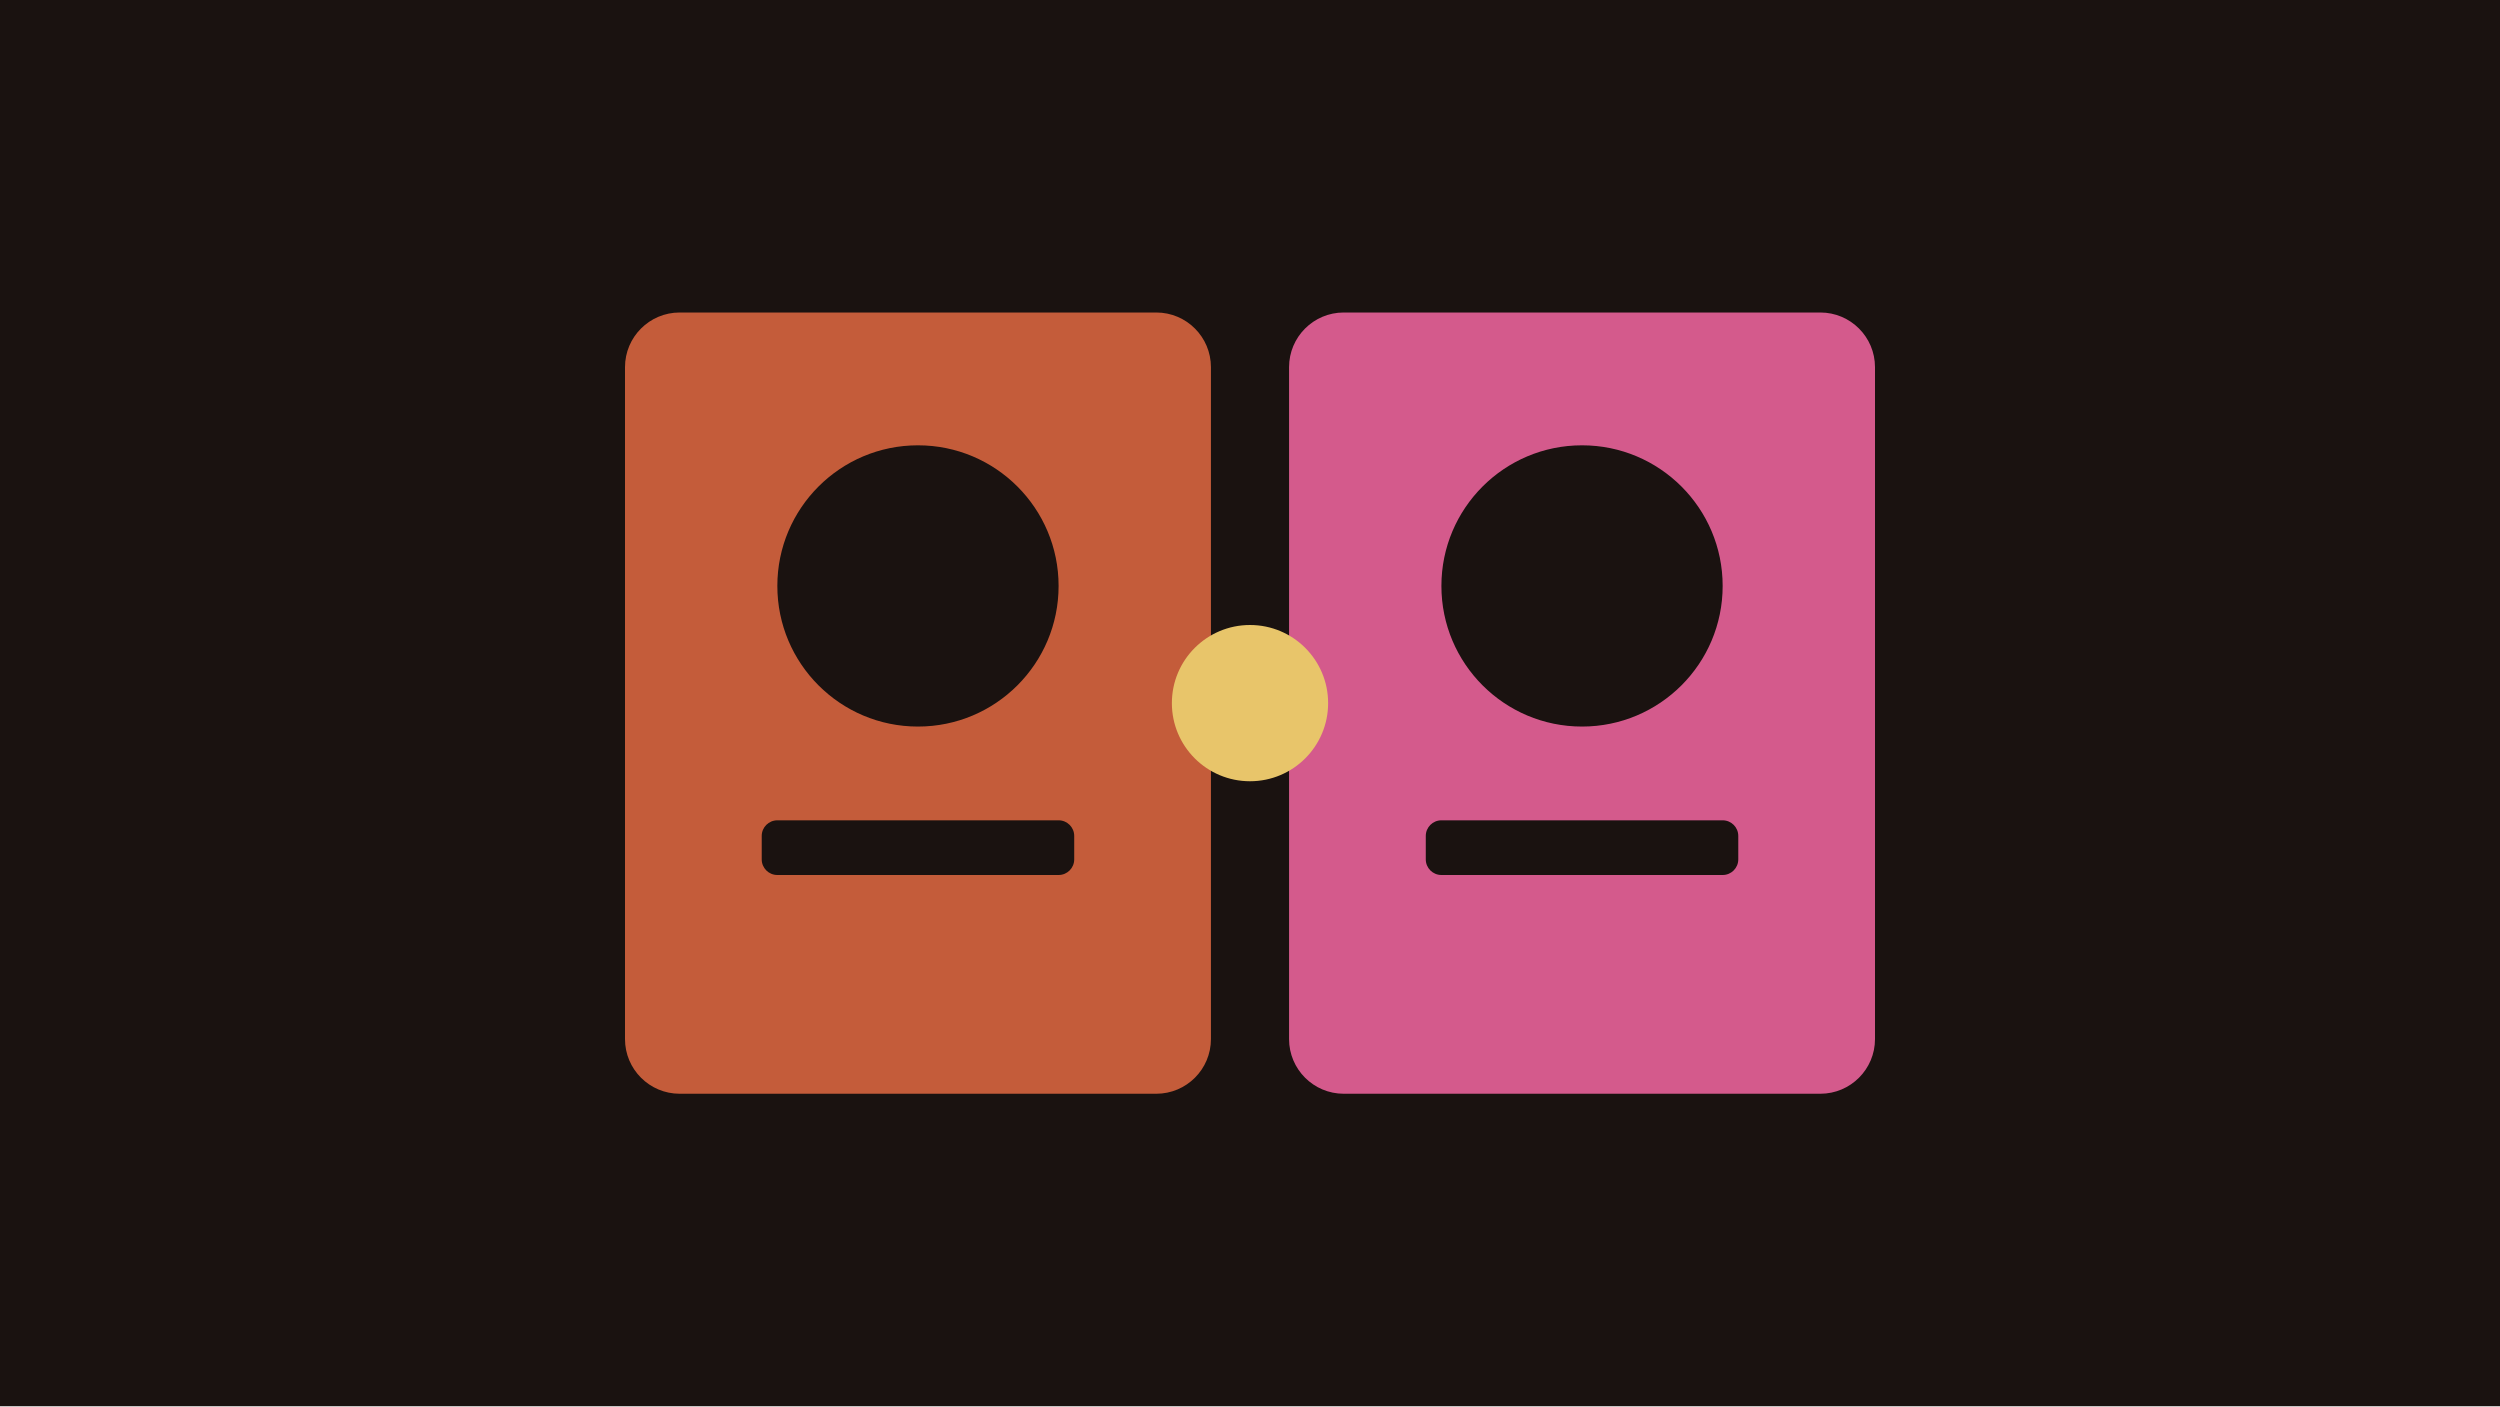
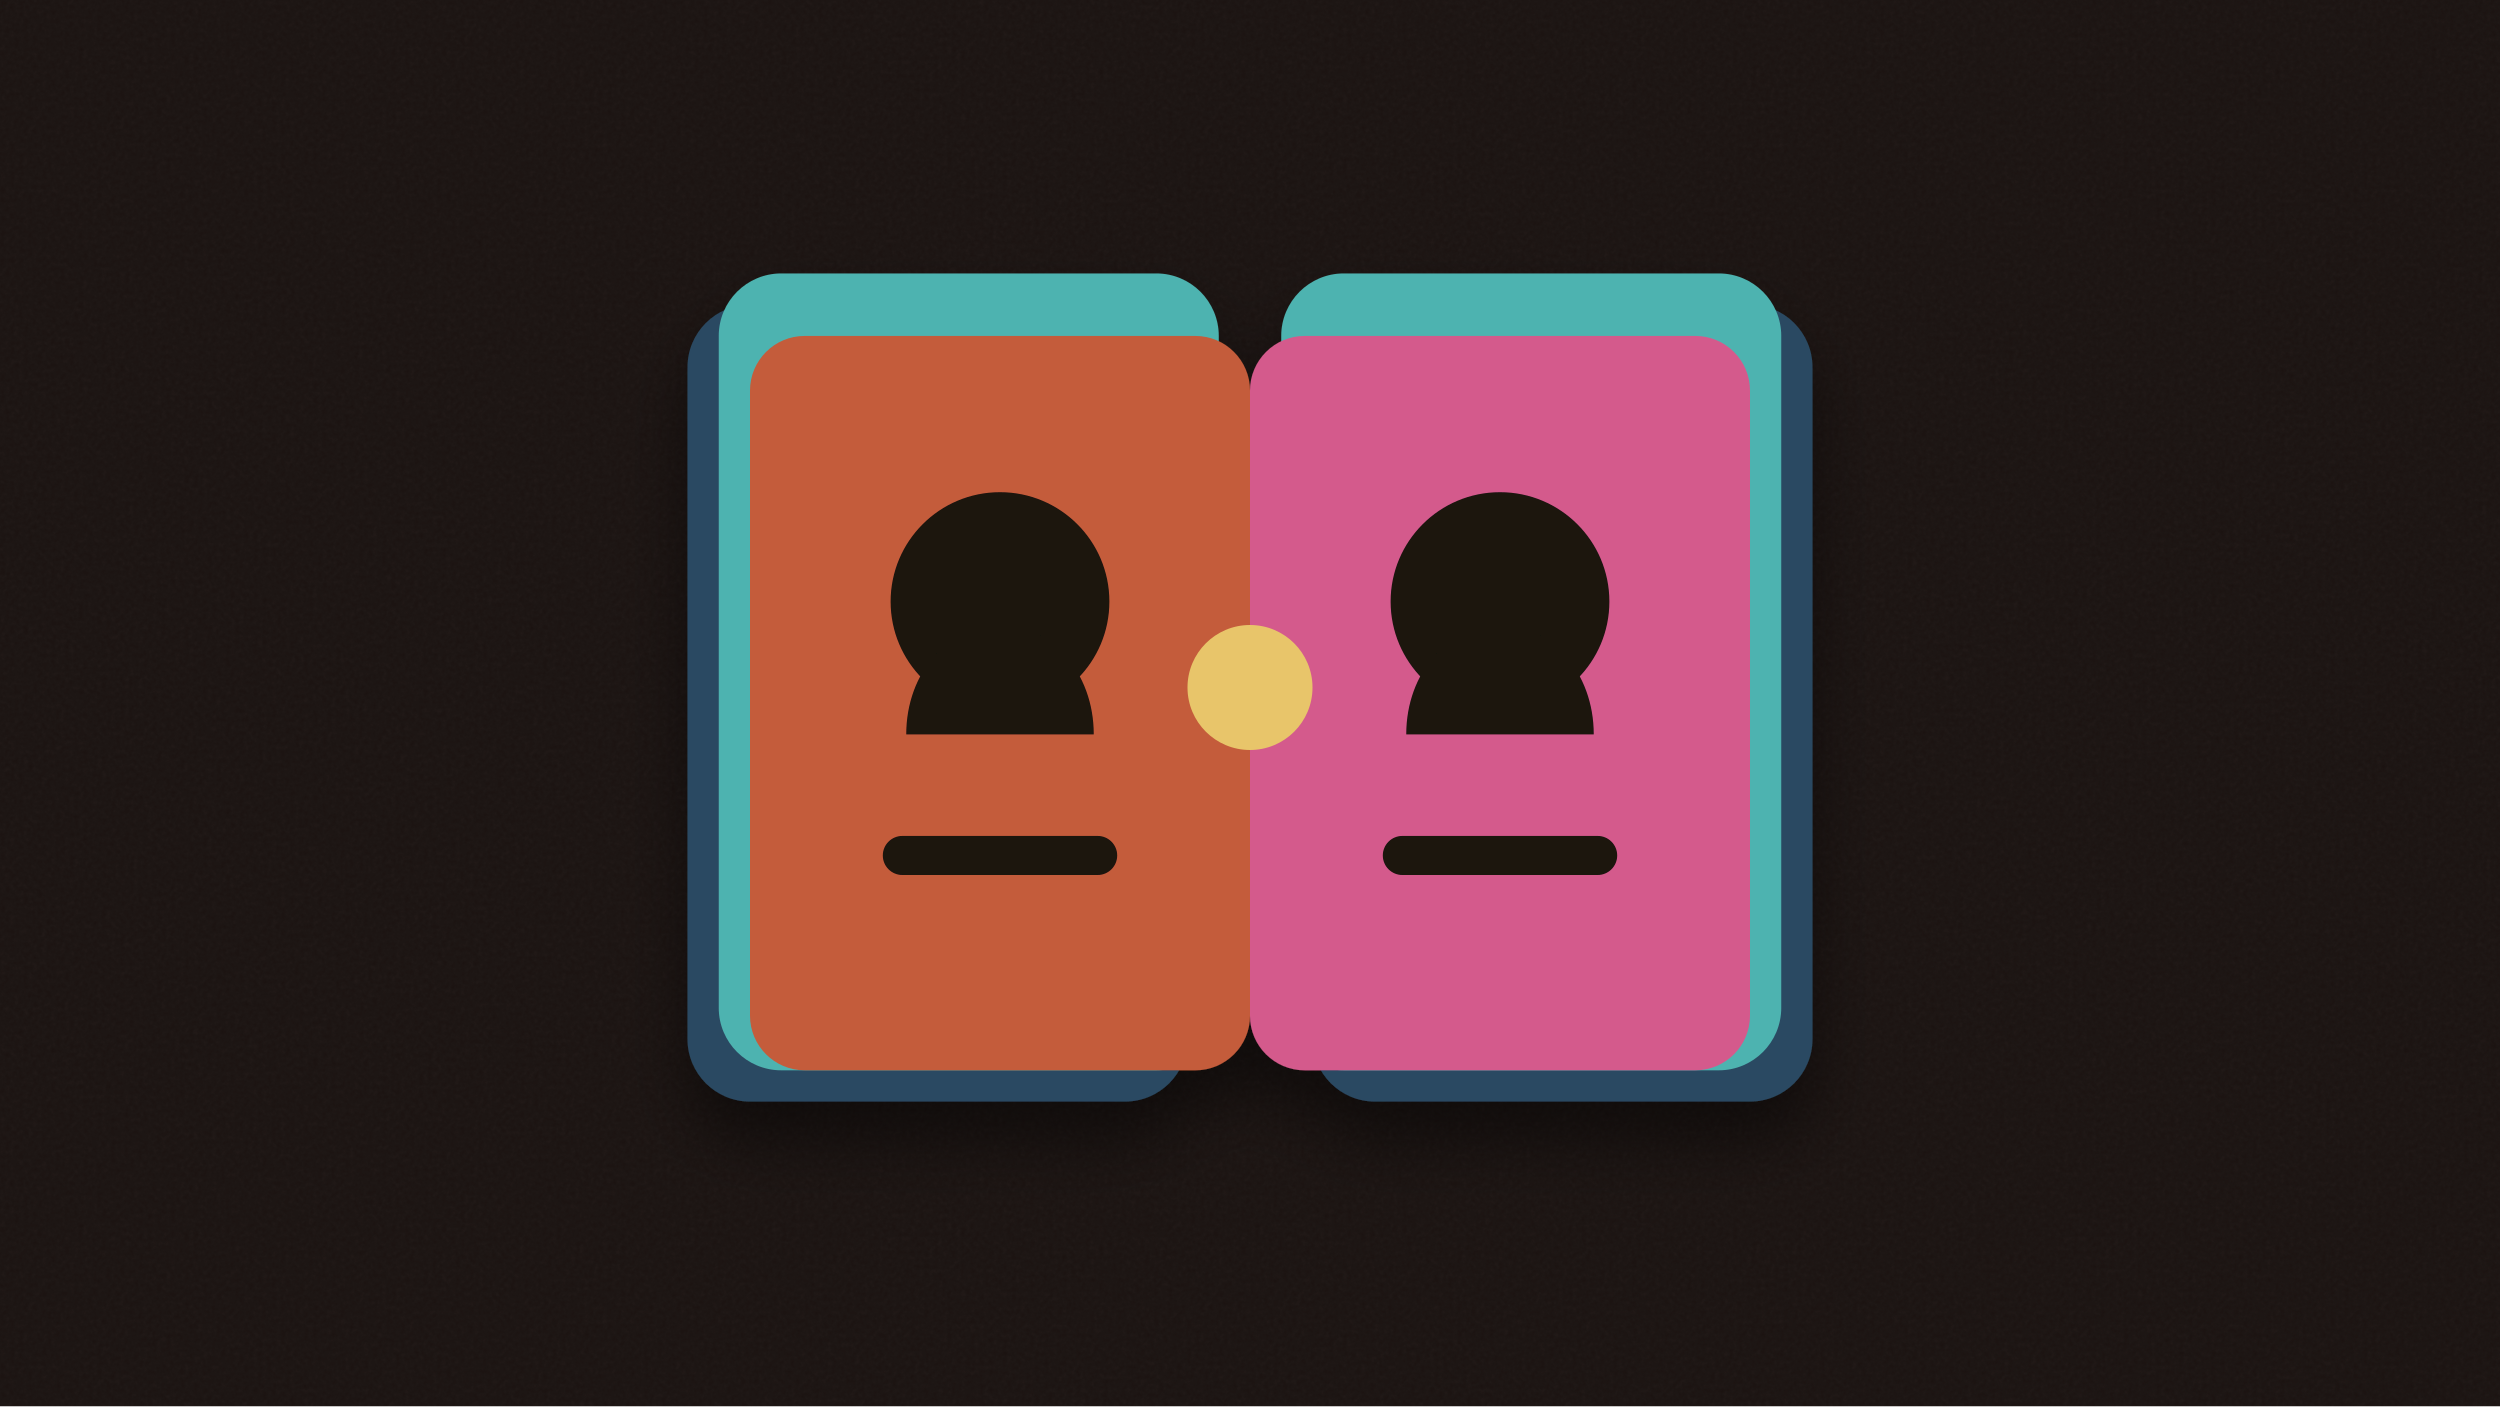
<svg xmlns="http://www.w3.org/2000/svg" viewBox="0 0 640 360" fill="none" role="img" aria-hidden="true">
+   <defs>
+     <filter id="grain" x="0" y="0" width="100%" height="100%">
+       <feTurbulence type="fractalNoise" baseFrequency="0.85" numOctaves="2" stitchTiles="stitch" result="n" />
+       <feColorMatrix type="saturate" values="0" />
+       <feComponentTransfer>
+         <feFuncA type="table" tableValues="0 0.08" />
+       </feComponentTransfer>
+     </filter>
+     <filter id="shadow" x="-30%" y="-20%" width="160%" height="160%">
+       <feDropShadow dx="0" dy="10" stdDeviation="8" flood-color="#000" flood-opacity="0.45" />
+     </filter>
+   </defs>
  <rect width="640" height="360" fill="#1a1210" />
-   <rect x="160" y="80" width="150" height="200" rx="14" fill="#c45c3a" />
-   <circle cx="235" cy="150" r="36" fill="#1a1210" />
-   <rect x="195" y="210" width="80" height="14" rx="4" fill="#1a1210" />
-   <rect x="330" y="80" width="150" height="200" rx="14" fill="#d45a8c" />
-   <circle cx="405" cy="150" r="36" fill="#1a1210" />
-   <rect x="365" y="210" width="80" height="14" rx="4" fill="#1a1210" />
-   <circle cx="320" cy="180" r="20" fill="#e8c56a" />
+   <rect width="640" height="360" filter="url(#grain)" opacity="0.55" />
+   <g filter="url(#shadow)">
+     <rect x="176" y="78" width="128" height="204" rx="16" fill="#2a4a62" />
+     <rect x="184" y="70" width="128" height="204" rx="16" fill="#4eb3b0" />
+     <rect x="336" y="78" width="128" height="204" rx="16" fill="#2a4a62" />
+     <rect x="328" y="70" width="128" height="204" rx="16" fill="#4eb3b0" />
+     <rect x="192" y="86" width="128" height="188" rx="14" fill="#c45c3a" />
+     <rect x="320" y="86" width="128" height="188" rx="14" fill="#d45a8c" />
+     <circle cx="256" cy="154" r="28" fill="#1a1210" />
+     <path d="M232 188c0-16 11-28 24-28s24 12 24 28" fill="#1a1210" />
+     <rect x="226" y="214" width="60" height="10" rx="5" fill="#1a1210" />
+     <circle cx="384" cy="154" r="28" fill="#1a1210" />
+     <path d="M360 188c0-16 11-28 24-28s24 12 24 28" fill="#1a1210" />
+     <rect x="354" y="214" width="60" height="10" rx="5" fill="#1a1210" />
+     <rect x="308" y="172" width="24" height="8" rx="4" fill="#1a1210" />
+     <circle cx="320" cy="176" r="16" fill="#e8c56a" />
+   </g>
</svg>
